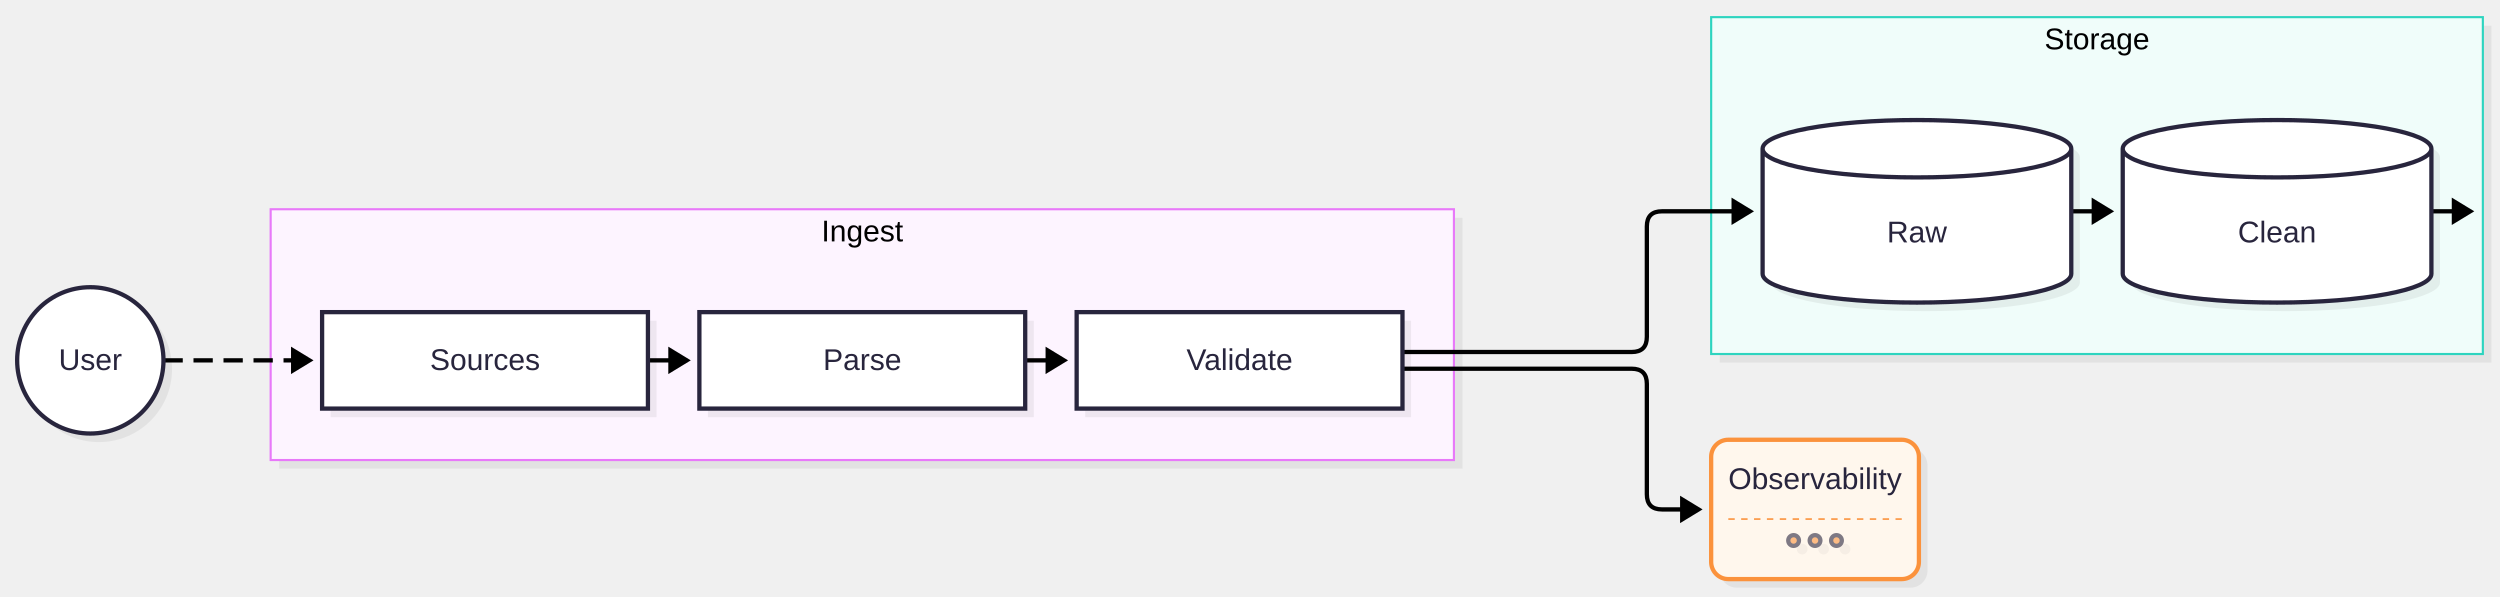
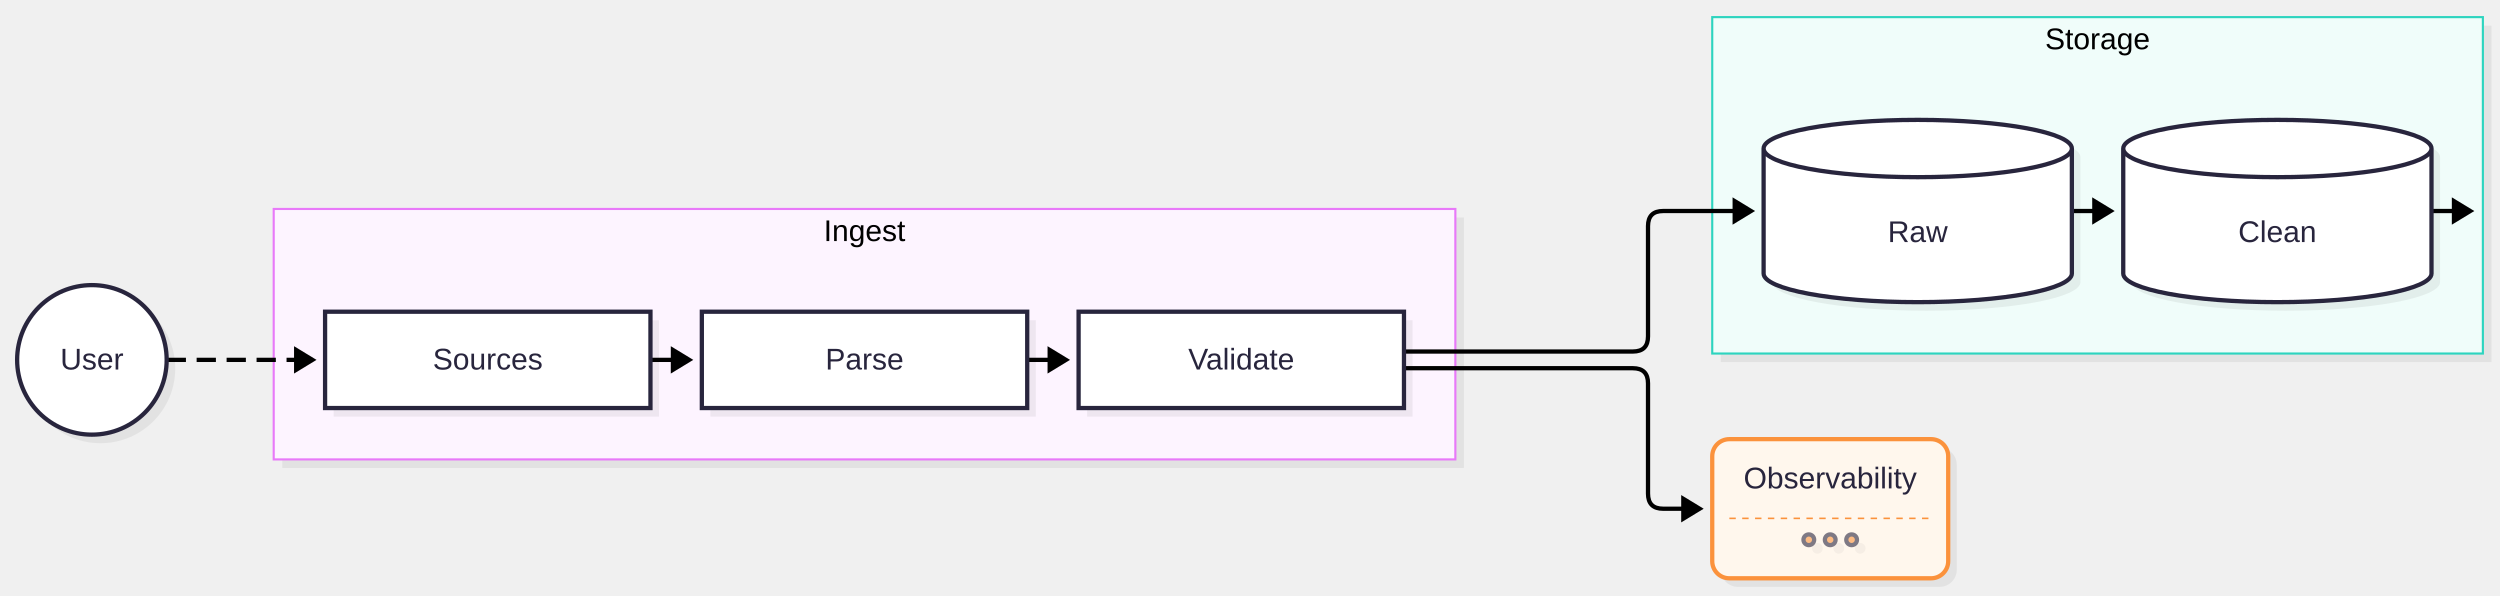
- <svg xmlns="http://www.w3.org/2000/svg" id="my-svg" width="100%" class="flowchart" style="max-width: 1166.262px; background-color: white;" viewBox="4 4 1166.262 278.149" role="graphics-document document" aria-roledescription="flowchart-v2">
+ <svg xmlns="http://www.w3.org/2000/svg" id="my-svg" width="100%" class="flowchart" style="max-width: 1167.858px; background-color: white;" viewBox="4 4 1167.858 278.149" role="graphics-document document" aria-roledescription="flowchart-v2">
  <style>#my-svg{font-family:"Recursive Variable", arial, sans-serif;font-size:16px;}#my-svg text{font-family:"Recursive Variable", arial, sans-serif;}</style>
  <g>
    <g class="clusters">
      <g id="cluster-ingest" class="cluster">
-         <rect class="drop-shadow" x="134.262" y="105.612" width="552" height="117" fill="#000000" stroke="none" opacity="0.06" />
-         <rect x="130.262" y="101.612" width="552" height="117" fill="#FDF4FF" stroke="#E879F9" stroke-width="1" />
-         <text class="cluster-label" x="406.262" y="116.612" text-anchor="middle" font-size="14" fill="#000000">Ingest</text>
+         <rect class="drop-shadow" x="135.858" y="105.612" width="552" height="117" fill="#000000" stroke="none" opacity="0.06" />
+         <rect x="131.858" y="101.612" width="552" height="117" fill="#FDF4FF" stroke="#E879F9" stroke-width="1" />
+         <text class="cluster-label" x="407.858" y="116.612" text-anchor="middle" font-size="14" fill="#000000">Ingest</text>
      </g>
      <g id="cluster-store" class="cluster">
-         <rect class="drop-shadow" x="806.262" y="16" width="360" height="157.149" fill="#000000" stroke="none" opacity="0.06" />
-         <rect x="802.262" y="12" width="360" height="157.149" fill="#F0FDFA" stroke="#2DD4BF" stroke-width="1" />
-         <text class="cluster-label" x="982.262" y="27" text-anchor="middle" font-size="14" fill="#000000">Storage</text>
+         <rect class="drop-shadow" x="807.858" y="16" width="360" height="157.149" fill="#000000" stroke="none" opacity="0.06" />
+         <rect x="803.858" y="12" width="360" height="157.149" fill="#F0FDFA" stroke="#2DD4BF" stroke-width="1" />
+         <text class="cluster-label" x="983.858" y="27" text-anchor="middle" font-size="14" fill="#000000">Storage</text>
      </g>
    </g>
    <g class="edgePaths">
      <g id="L-src-parse-0" class="edgePath">
-         <path class="flowchart-link LS-src LE-parse" d="M306.262,172.112L326.262,172.112" fill="none" stroke="#000000" stroke-width="2" stroke-dasharray="0 0 16 4" />
-         <path class="marker" d="M315.762,165.72L326.262,172.112L315.762,178.503Z" fill="#000000" stroke="#000000" stroke-width="0" />
+         <path class="flowchart-link LS-src LE-parse" d="M307.858,172.112L327.858,172.112" fill="none" stroke="#000000" stroke-width="2" stroke-dasharray="0 0 16 4" />
+         <path class="marker" d="M317.358,165.72L327.858,172.112L317.358,178.503Z" fill="#000000" stroke="#000000" stroke-width="0" />
      </g>
      <g id="L-parse-validate-1" class="edgePath">
-         <path class="flowchart-link LS-parse LE-validate" d="M482.262,172.112L502.262,172.112" fill="none" stroke="#000000" stroke-width="2" stroke-dasharray="0 0 16 4" />
-         <path class="marker" d="M491.762,165.72L502.262,172.112L491.762,178.503Z" fill="#000000" stroke="#000000" stroke-width="0" />
+         <path class="flowchart-link LS-parse LE-validate" d="M483.858,172.112L503.858,172.112" fill="none" stroke="#000000" stroke-width="2" stroke-dasharray="0 0 16 4" />
+         <path class="marker" d="M493.358,165.72L503.858,172.112L493.358,178.503Z" fill="#000000" stroke="#000000" stroke-width="0" />
      </g>
      <g id="L-raw-clean-2" class="edgePath">
-         <path class="flowchart-link LS-raw LE-clean" d="M970.262,102.574L990.262,102.574" fill="none" stroke="#000000" stroke-width="2" stroke-dasharray="0 0 16 4" />
-         <path class="marker" d="M979.762,96.183L990.262,102.574L979.762,108.966Z" fill="#000000" stroke="#000000" stroke-width="0" />
+         <path class="flowchart-link LS-raw LE-clean" d="M971.858,102.574L991.858,102.574" fill="none" stroke="#000000" stroke-width="2" stroke-dasharray="0 0 16 4" />
+         <path class="marker" d="M981.358,96.183L991.858,102.574L981.358,108.966Z" fill="#000000" stroke="#000000" stroke-width="0" />
      </g>
      <g id="L-user-src-3" class="edgePath">
-         <path class="flowchart-link LS-user LE-src" d="M80.262,172.112L150.262,172.112" fill="none" stroke="#000000" stroke-width="2" stroke-dasharray="9 5" />
-         <path class="marker" d="M139.762,165.72L150.262,172.112L139.762,178.503Z" fill="#000000" stroke="#000000" stroke-width="0" />
+         <path class="flowchart-link LS-user LE-src" d="M81.858,172.112L151.858,172.112" fill="none" stroke="#000000" stroke-width="2" stroke-dasharray="9 5" />
+         <path class="marker" d="M141.358,165.72L151.858,172.112L141.358,178.503Z" fill="#000000" stroke="#000000" stroke-width="0" />
      </g>
      <g id="L-validate-raw-4" class="edgePath">
-         <path class="flowchart-link LS-validate LE-raw" d="M658.262,168.212L765.191,168.212C769.905,168.212,772.262,165.855,772.262,161.14L772.262,109.645C772.262,104.931,774.619,102.574,779.333,102.574L822.262,102.574" fill="none" stroke="#000000" stroke-width="2" stroke-dasharray="0 0 220.309 4" />
-         <path class="marker" d="M811.762,96.183L822.262,102.574L811.762,108.966Z" fill="#000000" stroke="#000000" stroke-width="0" />
+         <path class="flowchart-link LS-validate LE-raw" d="M659.858,168.212L766.787,168.212C771.501,168.212,773.858,165.855,773.858,161.14L773.858,109.645C773.858,104.931,776.215,102.574,780.929,102.574L823.858,102.574" fill="none" stroke="#000000" stroke-width="2" stroke-dasharray="0 0 220.309 4" />
+         <path class="marker" d="M813.358,96.183L823.858,102.574L813.358,108.966Z" fill="#000000" stroke="#000000" stroke-width="0" />
      </g>
      <g id="L-validate-observability-5" class="edgePath">
-         <path class="flowchart-link LS-validate LE-observability" d="M658.262,176.012L765.191,176.012C769.905,176.012,772.262,178.369,772.262,183.083L772.262,234.578C772.262,239.292,774.619,241.649,779.333,241.649L798.262,241.649" fill="none" stroke="#000000" stroke-width="2" stroke-dasharray="0 0 196.309 4" />
-         <path class="marker" d="M787.762,235.257L798.262,241.649L787.762,248.04Z" fill="#000000" stroke="#000000" stroke-width="0" />
+         <path class="flowchart-link LS-validate LE-observability" d="M659.858,176.012L766.787,176.012C771.501,176.012,773.858,178.369,773.858,183.083L773.858,234.578C773.858,239.292,776.215,241.649,780.929,241.649L799.858,241.649" fill="none" stroke="#000000" stroke-width="2" stroke-dasharray="0 0 196.309 4" />
+         <path class="marker" d="M789.358,235.257L799.858,241.649L789.358,248.04Z" fill="#000000" stroke="#000000" stroke-width="0" />
      </g>
      <g id="L-clean-store-6" class="edgePath">
-         <path class="flowchart-link LS-clean LE-store" d="M1138.262,102.574L1158.262,102.574" fill="none" stroke="#000000" stroke-width="2" stroke-dasharray="0 0 16 4" />
-         <path class="marker" d="M1147.762,96.183L1158.262,102.574L1147.762,108.966Z" fill="#000000" stroke="#000000" stroke-width="0" />
+         <path class="flowchart-link LS-clean LE-store" d="M1139.858,102.574L1159.858,102.574" fill="none" stroke="#000000" stroke-width="2" stroke-dasharray="0 0 16 4" />
+         <path class="marker" d="M1149.358,96.183L1159.858,102.574L1149.358,108.966Z" fill="#000000" stroke="#000000" stroke-width="0" />
      </g>
    </g>
    <g class="nodes">
      <g id="flowchart-observability-0" class="node default">
-         <rect class="drop-shadow" x="806.262" y="213.149" width="96.922" height="65" rx="8" ry="8" fill="#000000" stroke="none" opacity="0.06" />
-         <rect class="basic label-container" x="802.262" y="209.149" width="96.922" height="65" rx="8" ry="8" fill="#FFF7ED" stroke="#FB923C" stroke-width="2" />
-         <path class="collapsed-separator" d="M810.262,246.149L891.184,246.149" fill="none" stroke="#FB923C" stroke-width="0.75" stroke-dasharray="3 3" />
-         <circle class="drop-shadow" cx="844.723" cy="260.149" r="2.5" fill="#000000" stroke="none" opacity="0.036" />
-         <circle class="collapsed-indicator" cx="840.723" cy="256.149" r="2.5" fill="#FB923C" stroke="#28253D" stroke-width="2" opacity="0.6" />
-         <circle class="drop-shadow" cx="854.723" cy="260.149" r="2.5" fill="#000000" stroke="none" opacity="0.036" />
-         <circle class="collapsed-indicator" cx="850.723" cy="256.149" r="2.5" fill="#FB923C" stroke="#28253D" stroke-width="2" opacity="0.6" />
-         <circle class="drop-shadow" cx="864.723" cy="260.149" r="2.5" fill="#000000" stroke="none" opacity="0.036" />
-         <circle class="collapsed-indicator" cx="860.723" cy="256.149" r="2.5" fill="#FB923C" stroke="#28253D" stroke-width="2" opacity="0.6" />
-         <text class="nodeLabel" x="850.723" y="232.149" text-anchor="middle" font-size="14" fill="#28253D">Observability</text>
+         <rect class="drop-shadow" x="807.858" y="213.149" width="110.234" height="65" rx="8" ry="8" fill="#000000" stroke="none" opacity="0.06" />
+         <rect class="basic label-container" x="803.858" y="209.149" width="110.234" height="65" rx="8" ry="8" fill="#FFF7ED" stroke="#FB923C" stroke-width="2" />
+         <path class="collapsed-separator" d="M811.858,246.149L906.093,246.149" fill="none" stroke="#FB923C" stroke-width="0.75" stroke-dasharray="3 3" />
+         <circle class="drop-shadow" cx="852.975" cy="260.149" r="2.5" fill="#000000" stroke="none" opacity="0.036" />
+         <circle class="collapsed-indicator" cx="848.975" cy="256.149" r="2.5" fill="#FB923C" stroke="#28253D" stroke-width="2" opacity="0.6" />
+         <circle class="drop-shadow" cx="862.975" cy="260.149" r="2.5" fill="#000000" stroke="none" opacity="0.036" />
+         <circle class="collapsed-indicator" cx="858.975" cy="256.149" r="2.5" fill="#FB923C" stroke="#28253D" stroke-width="2" opacity="0.6" />
+         <circle class="drop-shadow" cx="872.975" cy="260.149" r="2.5" fill="#000000" stroke="none" opacity="0.036" />
+         <circle class="collapsed-indicator" cx="868.975" cy="256.149" r="2.5" fill="#FB923C" stroke="#28253D" stroke-width="2" opacity="0.6" />
+         <text class="nodeLabel" x="858.975" y="232.149" text-anchor="middle" font-size="14" fill="#28253D">Observability</text>
      </g>
      <g id="flowchart-src-1" class="node default">
-         <rect class="drop-shadow" x="158.262" y="153.612" width="152" height="45" fill="#000000" stroke="none" opacity="0.06" />
-         <rect class="basic label-container" x="154.262" y="149.612" width="152" height="45" fill="#ffffff" stroke="#28253D" stroke-width="2" />
-         <text class="nodeLabel" x="230.262" y="176.612" text-anchor="middle" font-size="14" fill="#28253D">Sources</text>
+         <rect class="drop-shadow" x="159.858" y="153.612" width="152" height="45" fill="#000000" stroke="none" opacity="0.06" />
+         <rect class="basic label-container" x="155.858" y="149.612" width="152" height="45" fill="#ffffff" stroke="#28253D" stroke-width="2" />
+         <text class="nodeLabel" x="231.858" y="176.612" text-anchor="middle" font-size="14" fill="#28253D">Sources</text>
      </g>
      <g id="flowchart-parse-2" class="node default">
-         <rect class="drop-shadow" x="334.262" y="153.612" width="152" height="45" fill="#000000" stroke="none" opacity="0.06" />
-         <rect class="basic label-container" x="330.262" y="149.612" width="152" height="45" fill="#ffffff" stroke="#28253D" stroke-width="2" />
-         <text class="nodeLabel" x="406.262" y="176.612" text-anchor="middle" font-size="14" fill="#28253D">Parse</text>
+         <rect class="drop-shadow" x="335.858" y="153.612" width="152" height="45" fill="#000000" stroke="none" opacity="0.06" />
+         <rect class="basic label-container" x="331.858" y="149.612" width="152" height="45" fill="#ffffff" stroke="#28253D" stroke-width="2" />
+         <text class="nodeLabel" x="407.858" y="176.612" text-anchor="middle" font-size="14" fill="#28253D">Parse</text>
      </g>
      <g id="flowchart-validate-3" class="node default">
-         <rect class="drop-shadow" x="510.262" y="153.612" width="152" height="45" fill="#000000" stroke="none" opacity="0.06" />
-         <rect class="basic label-container" x="506.262" y="149.612" width="152" height="45" fill="#ffffff" stroke="#28253D" stroke-width="2" />
-         <text class="nodeLabel" x="582.262" y="176.612" text-anchor="middle" font-size="14" fill="#28253D">Validate</text>
+         <rect class="drop-shadow" x="511.858" y="153.612" width="152" height="45" fill="#000000" stroke="none" opacity="0.06" />
+         <rect class="basic label-container" x="507.858" y="149.612" width="152" height="45" fill="#ffffff" stroke="#28253D" stroke-width="2" />
+         <text class="nodeLabel" x="583.858" y="176.612" text-anchor="middle" font-size="14" fill="#28253D">Validate</text>
      </g>
      <g id="flowchart-raw-4" class="node default">
-         <g transform="translate(826.2621, 60)">
+         <g transform="translate(827.8583, 60)">
          <path class="drop-shadow" d="M 4 17.383 A 72 13.383 0 0 0 148 17.383 A 72 13.383 0 0 0 4 17.383 L4,75.766A 72 13.383 0 0 0 148 75.766 L148,17.383" fill="#000000" stroke="none" opacity="0.06" />
        </g>
-         <g transform="translate(826.2621, 60)">
+         <g transform="translate(827.8583, 60)">
          <path class="basic label-container" d="M 0 13.383 A 72 13.383 0 0 0 144 13.383 A 72 13.383 0 0 0 0 13.383 L0,71.766A 72 13.383 0 0 0 144 71.766 L144,13.383" fill="#ffffff" stroke="#28253D" stroke-width="2" />
        </g>
-         <text class="nodeLabel" x="898.262" y="117.074" text-anchor="middle" font-size="14" fill="#28253D">Raw</text>
+         <text class="nodeLabel" x="899.858" y="117.074" text-anchor="middle" font-size="14" fill="#28253D">Raw</text>
      </g>
      <g id="flowchart-clean-5" class="node default">
-         <g transform="translate(994.2621, 60)">
+         <g transform="translate(995.8583, 60)">
          <path class="drop-shadow" d="M 4 17.383 A 72 13.383 0 0 0 148 17.383 A 72 13.383 0 0 0 4 17.383 L4,75.766A 72 13.383 0 0 0 148 75.766 L148,17.383" fill="#000000" stroke="none" opacity="0.06" />
        </g>
-         <g transform="translate(994.2621, 60)">
+         <g transform="translate(995.8583, 60)">
          <path class="basic label-container" d="M 0 13.383 A 72 13.383 0 0 0 144 13.383 A 72 13.383 0 0 0 0 13.383 L0,71.766A 72 13.383 0 0 0 144 71.766 L144,13.383" fill="#ffffff" stroke="#28253D" stroke-width="2" />
        </g>
-         <text class="nodeLabel" x="1066.262" y="117.074" text-anchor="middle" font-size="14" fill="#28253D">Clean</text>
+         <text class="nodeLabel" x="1067.858" y="117.074" text-anchor="middle" font-size="14" fill="#28253D">Clean</text>
      </g>
      <g id="flowchart-user-6" class="node default">
-         <circle class="drop-shadow" cx="50.131" cy="176.112" r="34.131" fill="#000000" stroke="none" opacity="0.06" />
-         <circle class="basic label-container" cx="46.131" cy="172.112" r="34.131" fill="#ffffff" stroke="#28253D" stroke-width="2" />
-         <text class="nodeLabel" x="46.131" y="176.612" text-anchor="middle" font-size="14" fill="#28253D">User</text>
+         <circle class="drop-shadow" cx="50.929" cy="176.112" r="34.929" fill="#000000" stroke="none" opacity="0.06" />
+         <circle class="basic label-container" cx="46.929" cy="172.112" r="34.929" fill="#ffffff" stroke="#28253D" stroke-width="2" />
+         <text class="nodeLabel" x="46.929" y="176.612" text-anchor="middle" font-size="14" fill="#28253D">User</text>
      </g>
    </g>
  </g>
</svg>
